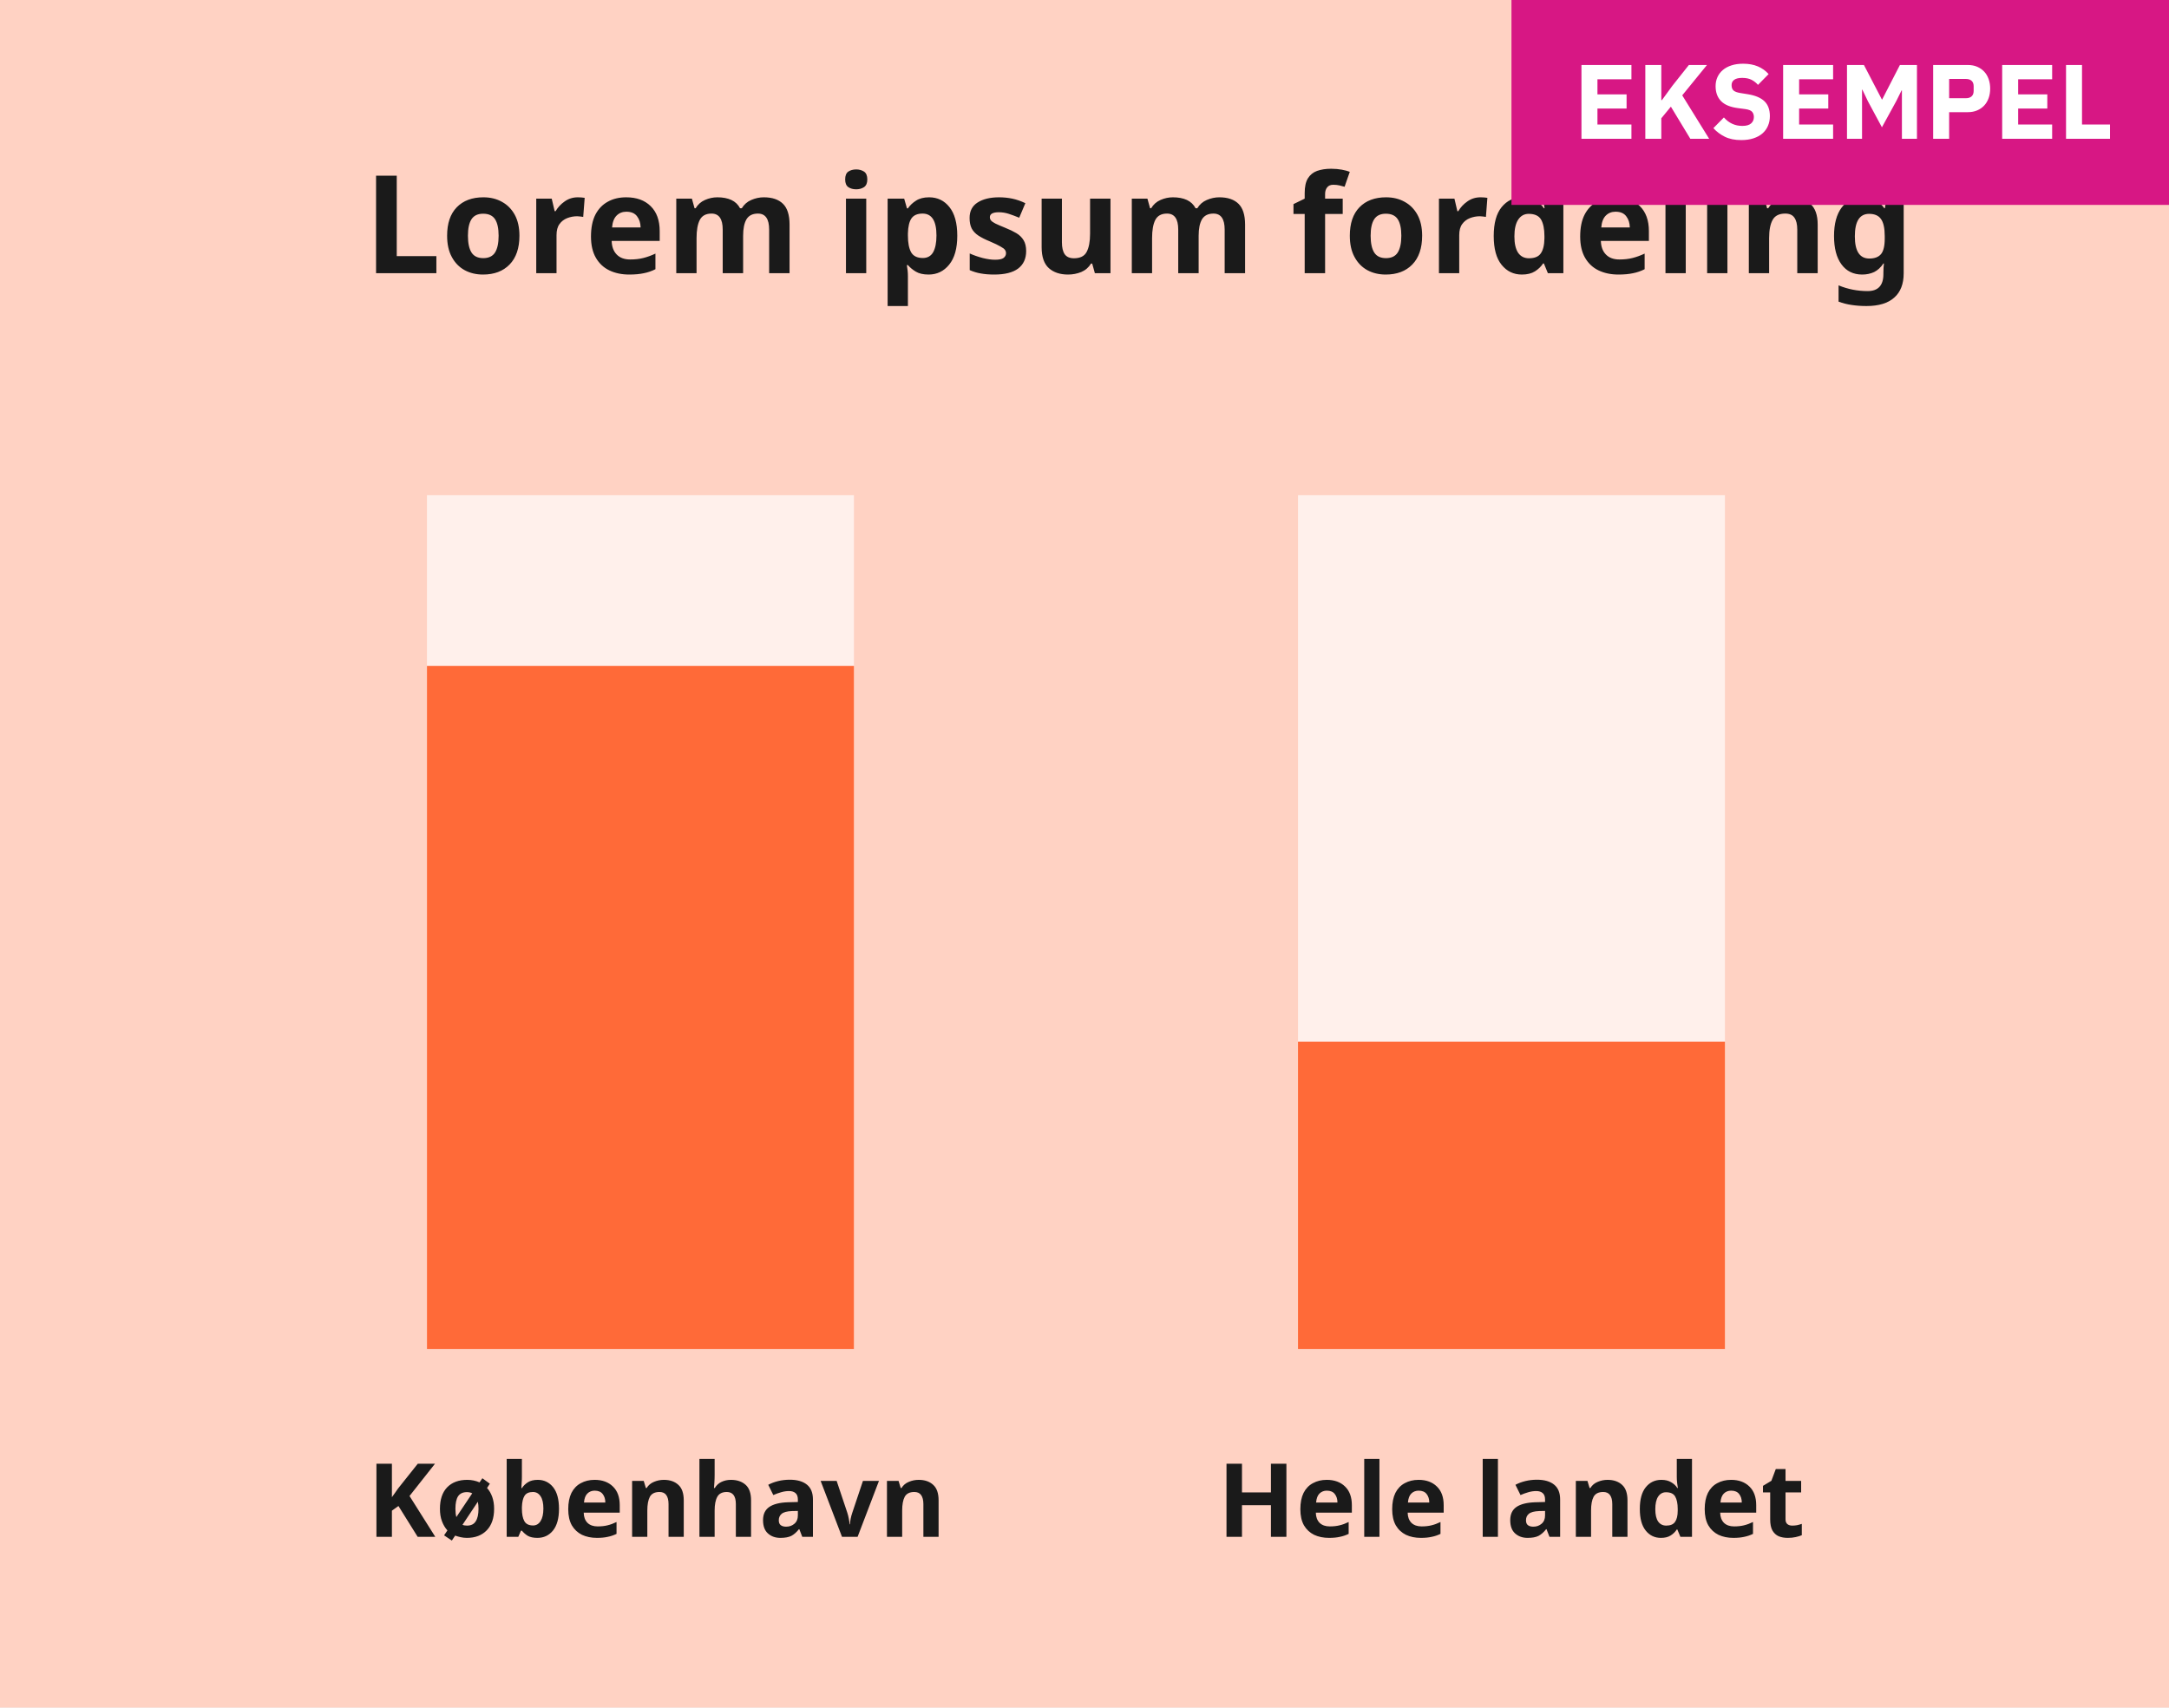
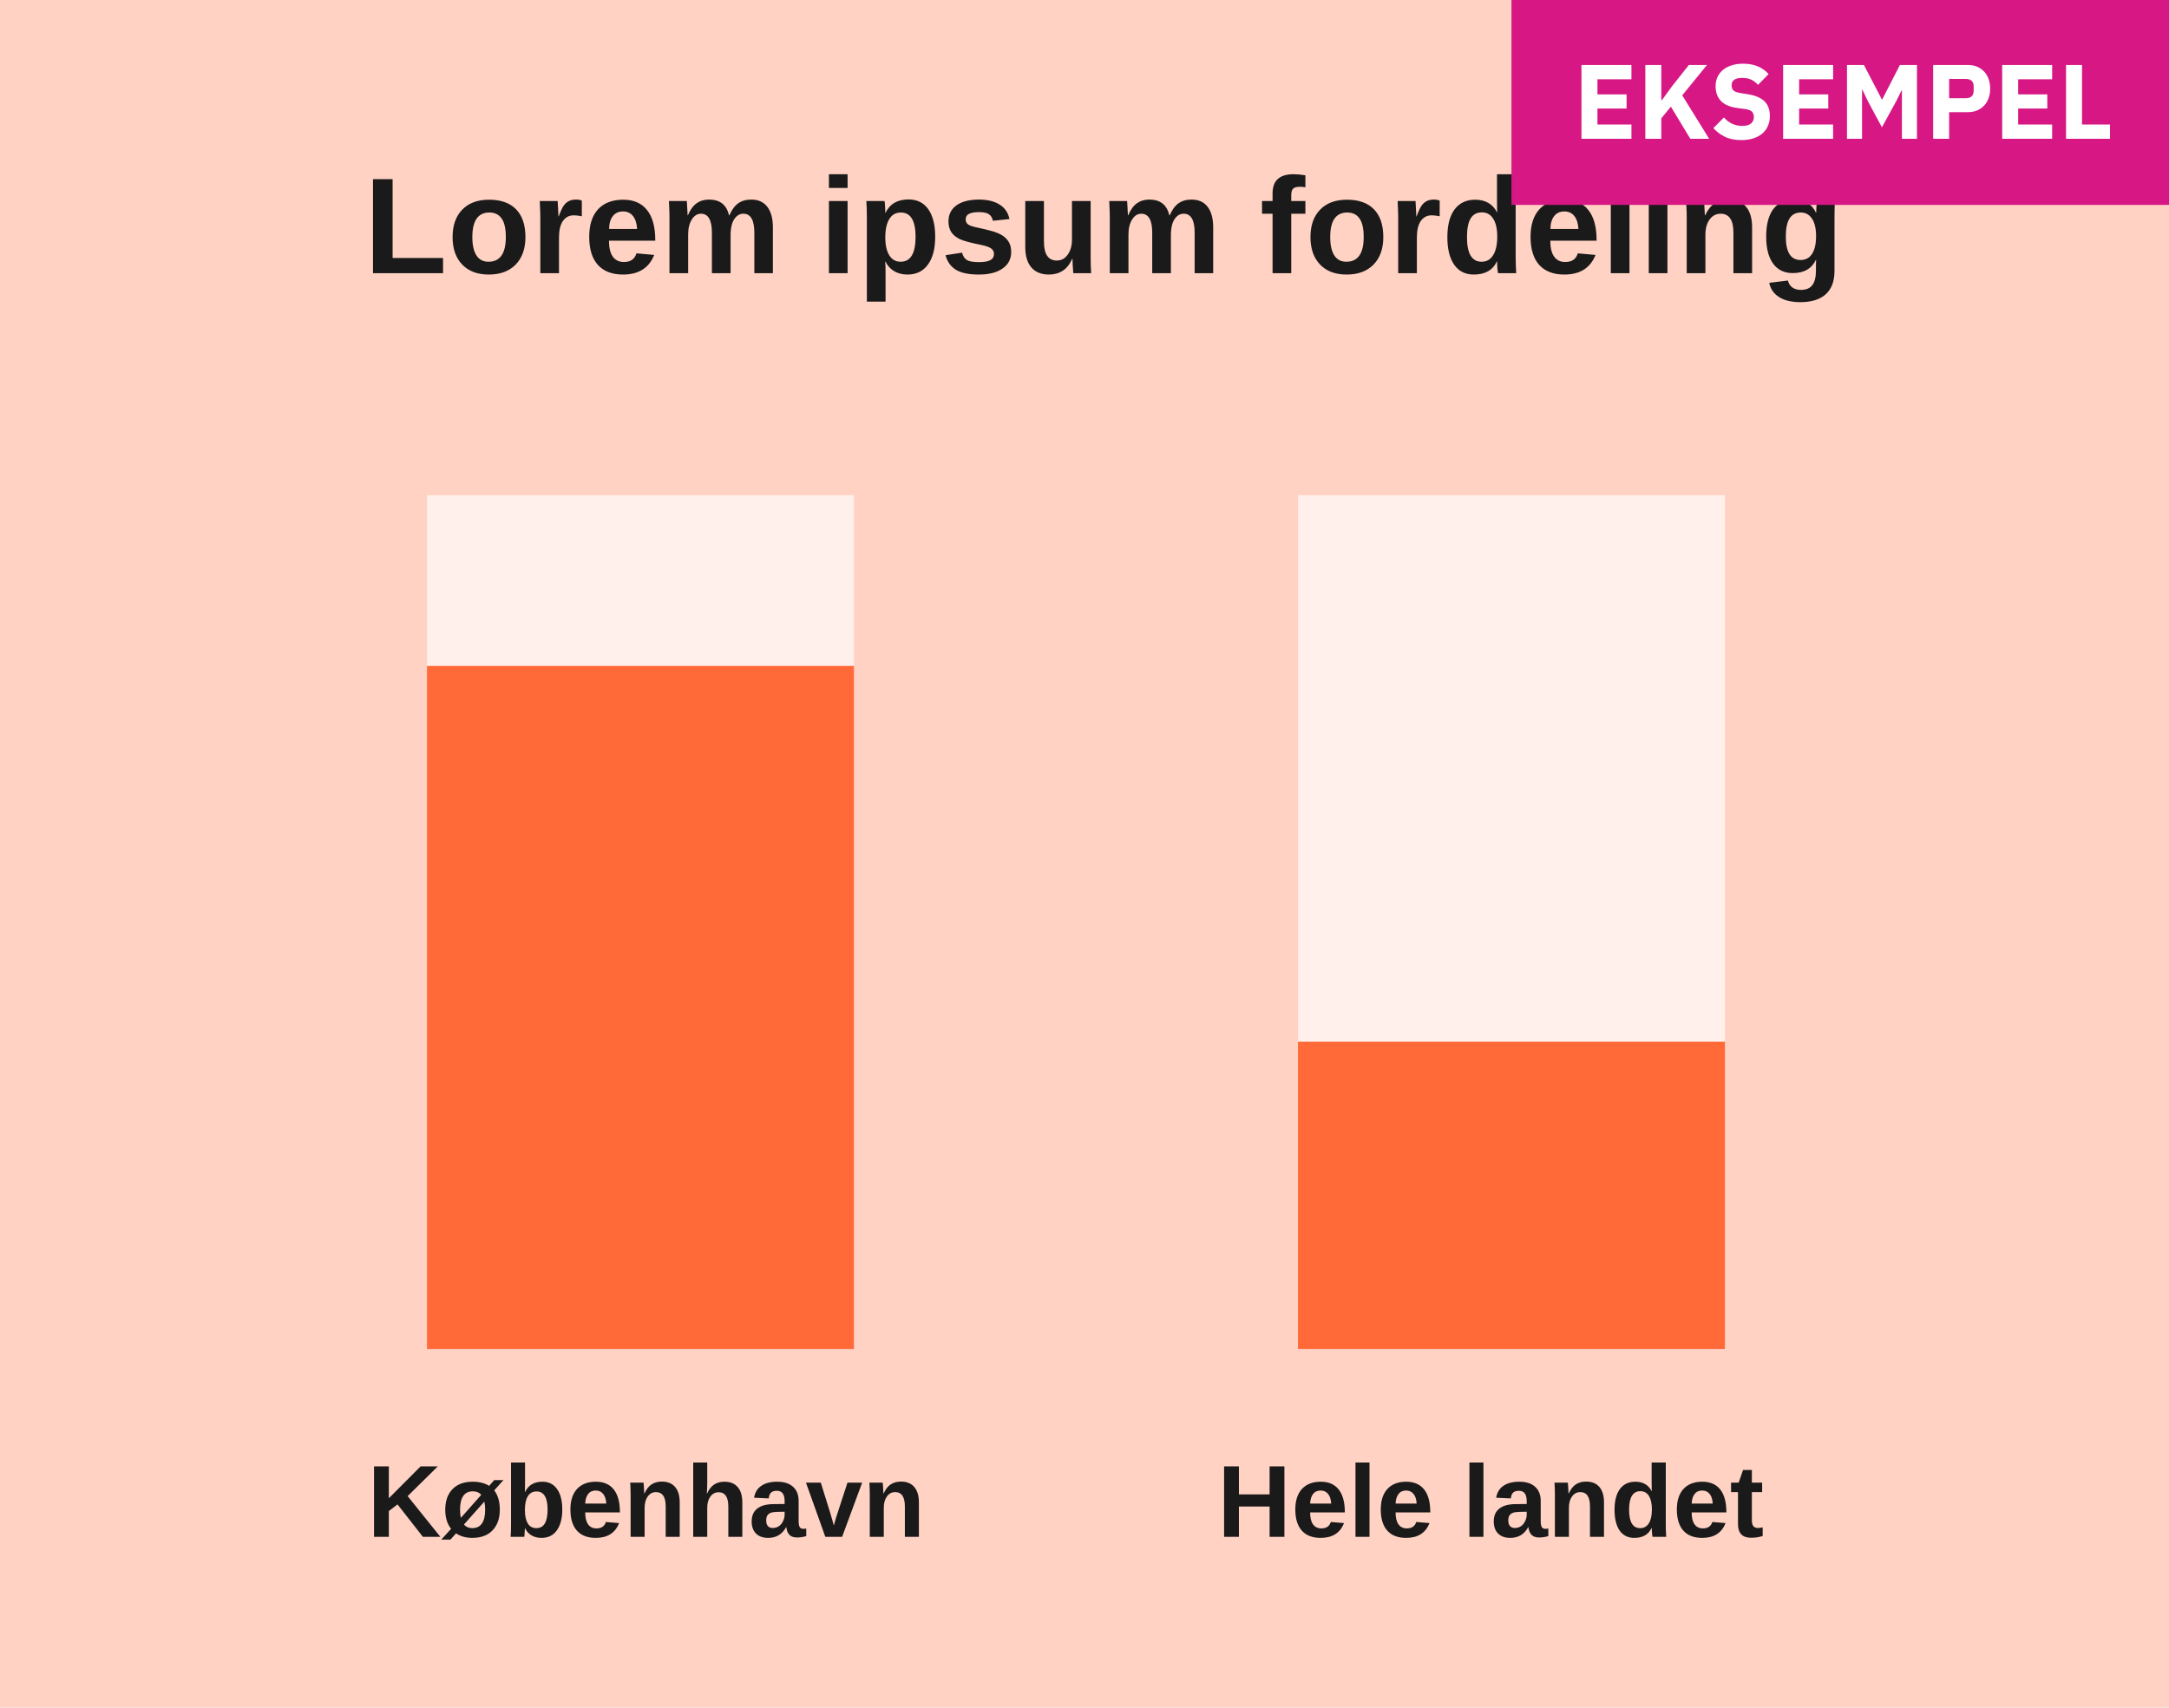
<svg xmlns="http://www.w3.org/2000/svg" width="254px" height="200px" viewBox="0 0 254 200" version="1.1">
  <g id="Illustrationer" stroke="none" stroke-width="1" fill="none" fill-rule="evenodd">
    <g id="Illustrationer_Cards" transform="translate(-88, -2784)">
      <g id="Group-6" transform="translate(88, 2784)">
        <g id="Card-med-en-tredjedel-bredde-Copy-3">
          <rect id="Grey_BG-Copy" fill="#FFD2C3" x="0" y="0" width="254" height="200" />
-           <text id="Lorem-ipsum-fordelin" font-family="IBMPlexSans-Bold, IBM Plex Sans" font-size="16" font-weight="bold" line-spacing="24" fill="#1A1A1A">
+           <text id="Lorem-ipsum-fordelin" font-family="IBMPlexSans-Bold, IBM Plex Sans, Arial" font-size="16" font-weight="bold" line-spacing="24" fill="#1A1A1A">
            <tspan x="42.6" y="32">Lorem ipsum fordeling</tspan>
          </text>
-           <text id="København" font-family="IBMPlexSans-Bold, IBM Plex Sans" font-size="12" font-weight="bold" line-spacing="24" fill="#1A1A1A">
+           <text id="København" font-family="IBMPlexSans-Bold, IBM Plex Sans, Arial" font-size="12" font-weight="bold" line-spacing="24" fill="#1A1A1A">
            <tspan x="43.002" y="180">København</tspan>
          </text>
-           <text id="Hele-landet" font-family="IBMPlexSans-Bold, IBM Plex Sans" font-size="12" font-weight="bold" line-spacing="24" fill="#1A1A1A">
+           <text id="Hele-landet" font-family="IBMPlexSans-Bold, IBM Plex Sans, Arial" font-size="12" font-weight="bold" line-spacing="24" fill="#1A1A1A">
            <tspan x="142.552" y="180">Hele landet</tspan>
          </text>
        </g>
        <rect id="Rectangle-Copy-10" fill="#FFF0EB" x="50" y="58" width="50" height="100" />
        <rect id="Rectangle-Copy-13" fill="#FF6A38" x="50" y="78" width="50" height="80" />
        <rect id="Rectangle-Copy-16" fill="#FFF0EB" x="152" y="58" width="50" height="100" />
        <rect id="Rectangle-Copy-19" fill="#FF6A38" x="152" y="122" width="50" height="36" />
        <g id="Exempel" transform="translate(177, 0)">
          <rect id="Rectangle" fill="#D71784" fill-rule="evenodd" x="0" y="0" width="77" height="24" />
          <path d="M8.196,16.258 L8.196,7.612 L14.048,7.612 L14.048,9.284 L10.069,9.284 L10.069,11.055 L13.481,11.055 L13.481,12.715 L10.069,12.715 L10.069,14.586 L14.048,14.586 L14.048,16.258 L8.196,16.258 Z M18.668,12.492 L17.547,13.855 L17.547,16.258 L15.674,16.258 L15.674,7.612 L17.547,7.612 L17.547,11.724 L17.621,11.724 L18.84,10.052 L20.775,7.612 L22.894,7.612 L19.998,11.167 L23.152,16.258 L20.947,16.258 L18.668,12.492 Z M26.91,16.407 C26.154,16.407 25.514,16.277 24.988,16.017 C24.462,15.756 24.015,15.42 23.645,15.007 L24.877,13.756 C25.46,14.417 26.179,14.747 27.033,14.747 C27.493,14.747 27.834,14.652 28.056,14.462 C28.277,14.272 28.388,14.02 28.388,13.706 C28.388,13.467 28.323,13.267 28.191,13.106 C28.06,12.945 27.793,12.835 27.39,12.777 L26.54,12.666 C25.629,12.55 24.961,12.274 24.538,11.836 C24.115,11.398 23.904,10.816 23.904,10.089 C23.904,9.701 23.978,9.346 24.126,9.024 C24.273,8.702 24.485,8.425 24.76,8.194 C25.035,7.963 25.372,7.783 25.77,7.655 C26.169,7.527 26.622,7.463 27.132,7.463 C27.781,7.463 28.351,7.566 28.844,7.773 C29.337,7.979 29.76,8.281 30.113,8.677 L28.869,9.941 C28.664,9.701 28.415,9.505 28.123,9.352 C27.832,9.199 27.464,9.123 27.021,9.123 C26.602,9.123 26.29,9.197 26.085,9.346 C25.879,9.495 25.777,9.701 25.777,9.965 C25.777,10.263 25.857,10.477 26.017,10.61 C26.177,10.742 26.438,10.837 26.799,10.894 L27.649,11.031 C28.536,11.171 29.193,11.446 29.62,11.854 C30.047,12.263 30.261,12.843 30.261,13.595 C30.261,14.008 30.187,14.388 30.039,14.734 C29.891,15.081 29.676,15.379 29.392,15.626 C29.109,15.874 28.758,16.066 28.339,16.202 C27.92,16.339 27.444,16.407 26.91,16.407 Z M31.813,16.258 L31.813,7.612 L37.665,7.612 L37.665,9.284 L33.686,9.284 L33.686,11.055 L37.099,11.055 L37.099,12.715 L33.686,12.715 L33.686,14.586 L37.665,14.586 L37.665,16.258 L31.813,16.258 Z M45.723,10.585 L45.686,10.585 L45.057,11.848 L43.382,14.908 L41.743,11.861 L41.09,10.498 L41.053,10.498 L41.053,16.258 L39.292,16.258 L39.292,7.612 L41.275,7.612 L43.382,11.662 L43.406,11.662 L45.489,7.612 L47.484,7.612 L47.484,16.258 L45.723,16.258 L45.723,10.585 Z M49.382,16.258 L49.382,7.612 L53.447,7.612 C53.85,7.612 54.211,7.68 54.531,7.816 C54.852,7.953 55.125,8.14 55.351,8.38 C55.577,8.619 55.751,8.91 55.874,9.253 C55.997,9.596 56.059,9.97 56.059,10.374 C56.059,10.787 55.997,11.163 55.874,11.501 C55.751,11.84 55.577,12.129 55.351,12.369 C55.125,12.608 54.852,12.796 54.531,12.932 C54.211,13.068 53.85,13.137 53.447,13.137 L51.254,13.137 L51.254,16.258 L49.382,16.258 Z M51.254,11.501 L53.225,11.501 C53.505,11.501 53.724,11.429 53.885,11.285 C54.045,11.14 54.125,10.927 54.125,10.647 L54.125,10.102 C54.125,9.821 54.045,9.608 53.885,9.464 C53.724,9.319 53.505,9.247 53.225,9.247 L51.254,9.247 L51.254,11.501 Z M57.464,16.258 L57.464,7.612 L63.316,7.612 L63.316,9.284 L59.336,9.284 L59.336,11.055 L62.749,11.055 L62.749,12.715 L59.336,12.715 L59.336,14.586 L63.316,14.586 L63.316,16.258 L57.464,16.258 Z M64.942,16.258 L64.942,7.612 L66.814,7.612 L66.814,14.586 L70.092,14.586 L70.092,16.258 L64.942,16.258 Z" id="EKSEMPEL" fill="#FFFFFF" fill-rule="nonzero" />
        </g>
      </g>
    </g>
  </g>
</svg>
